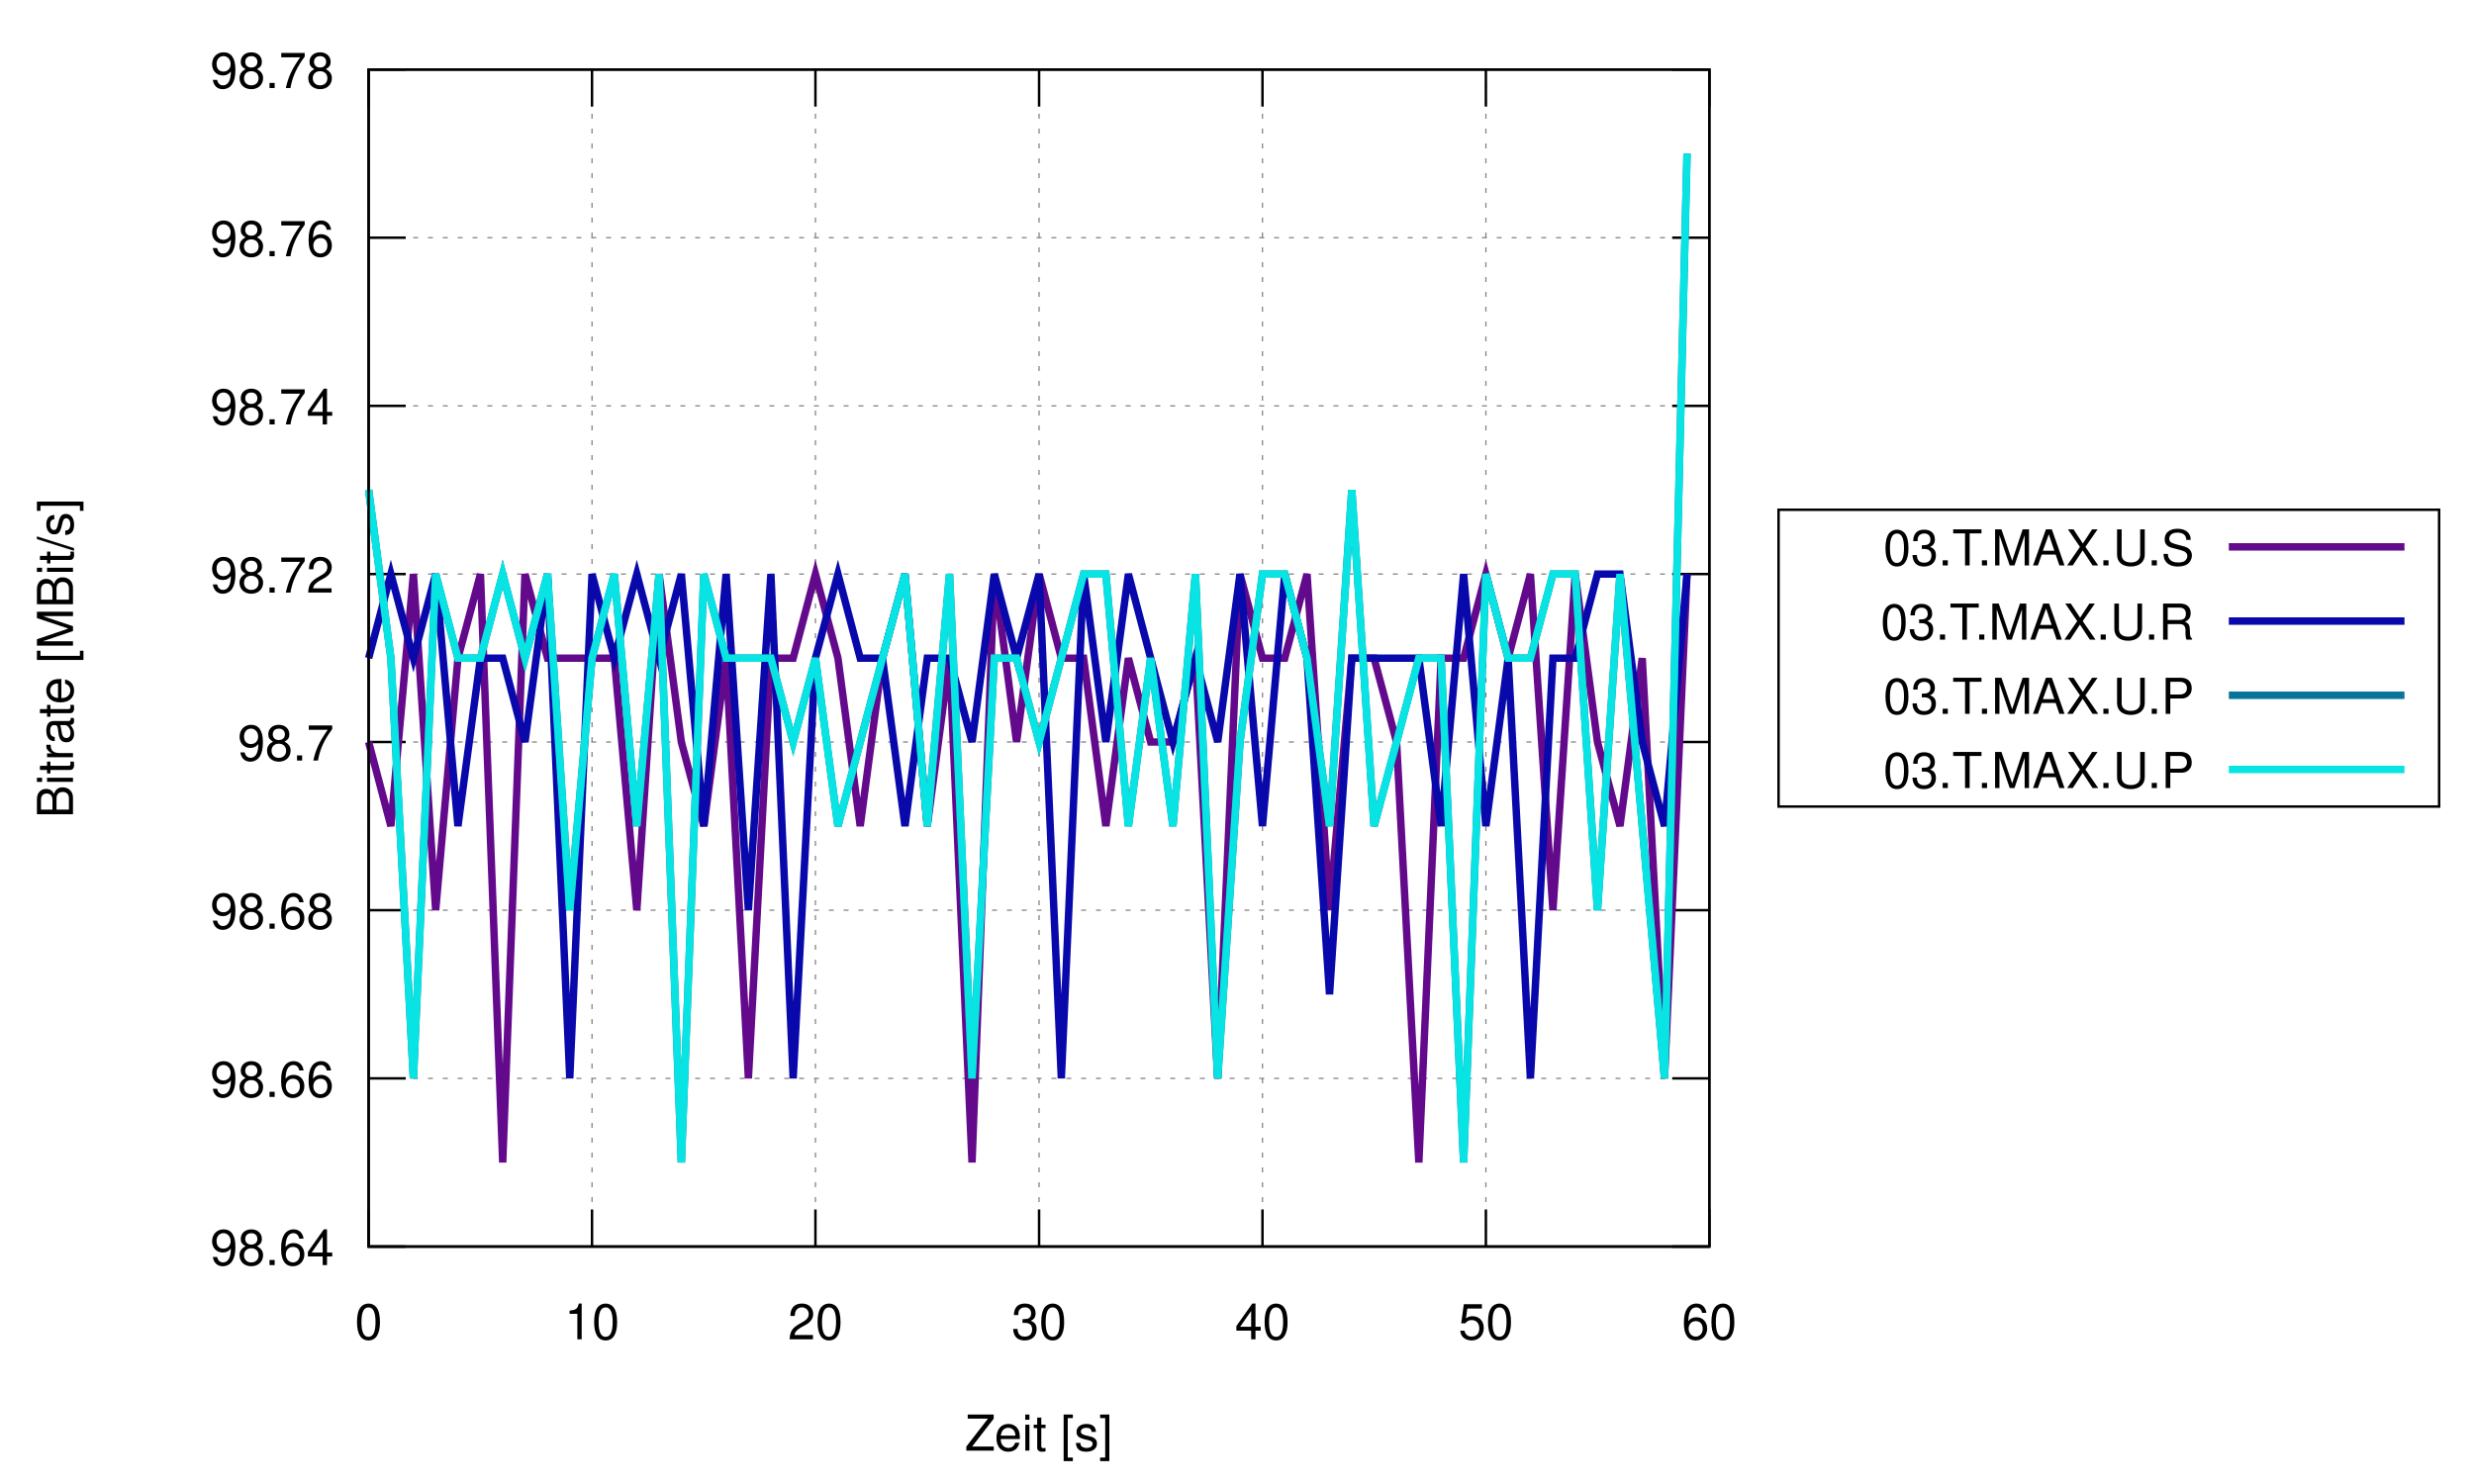
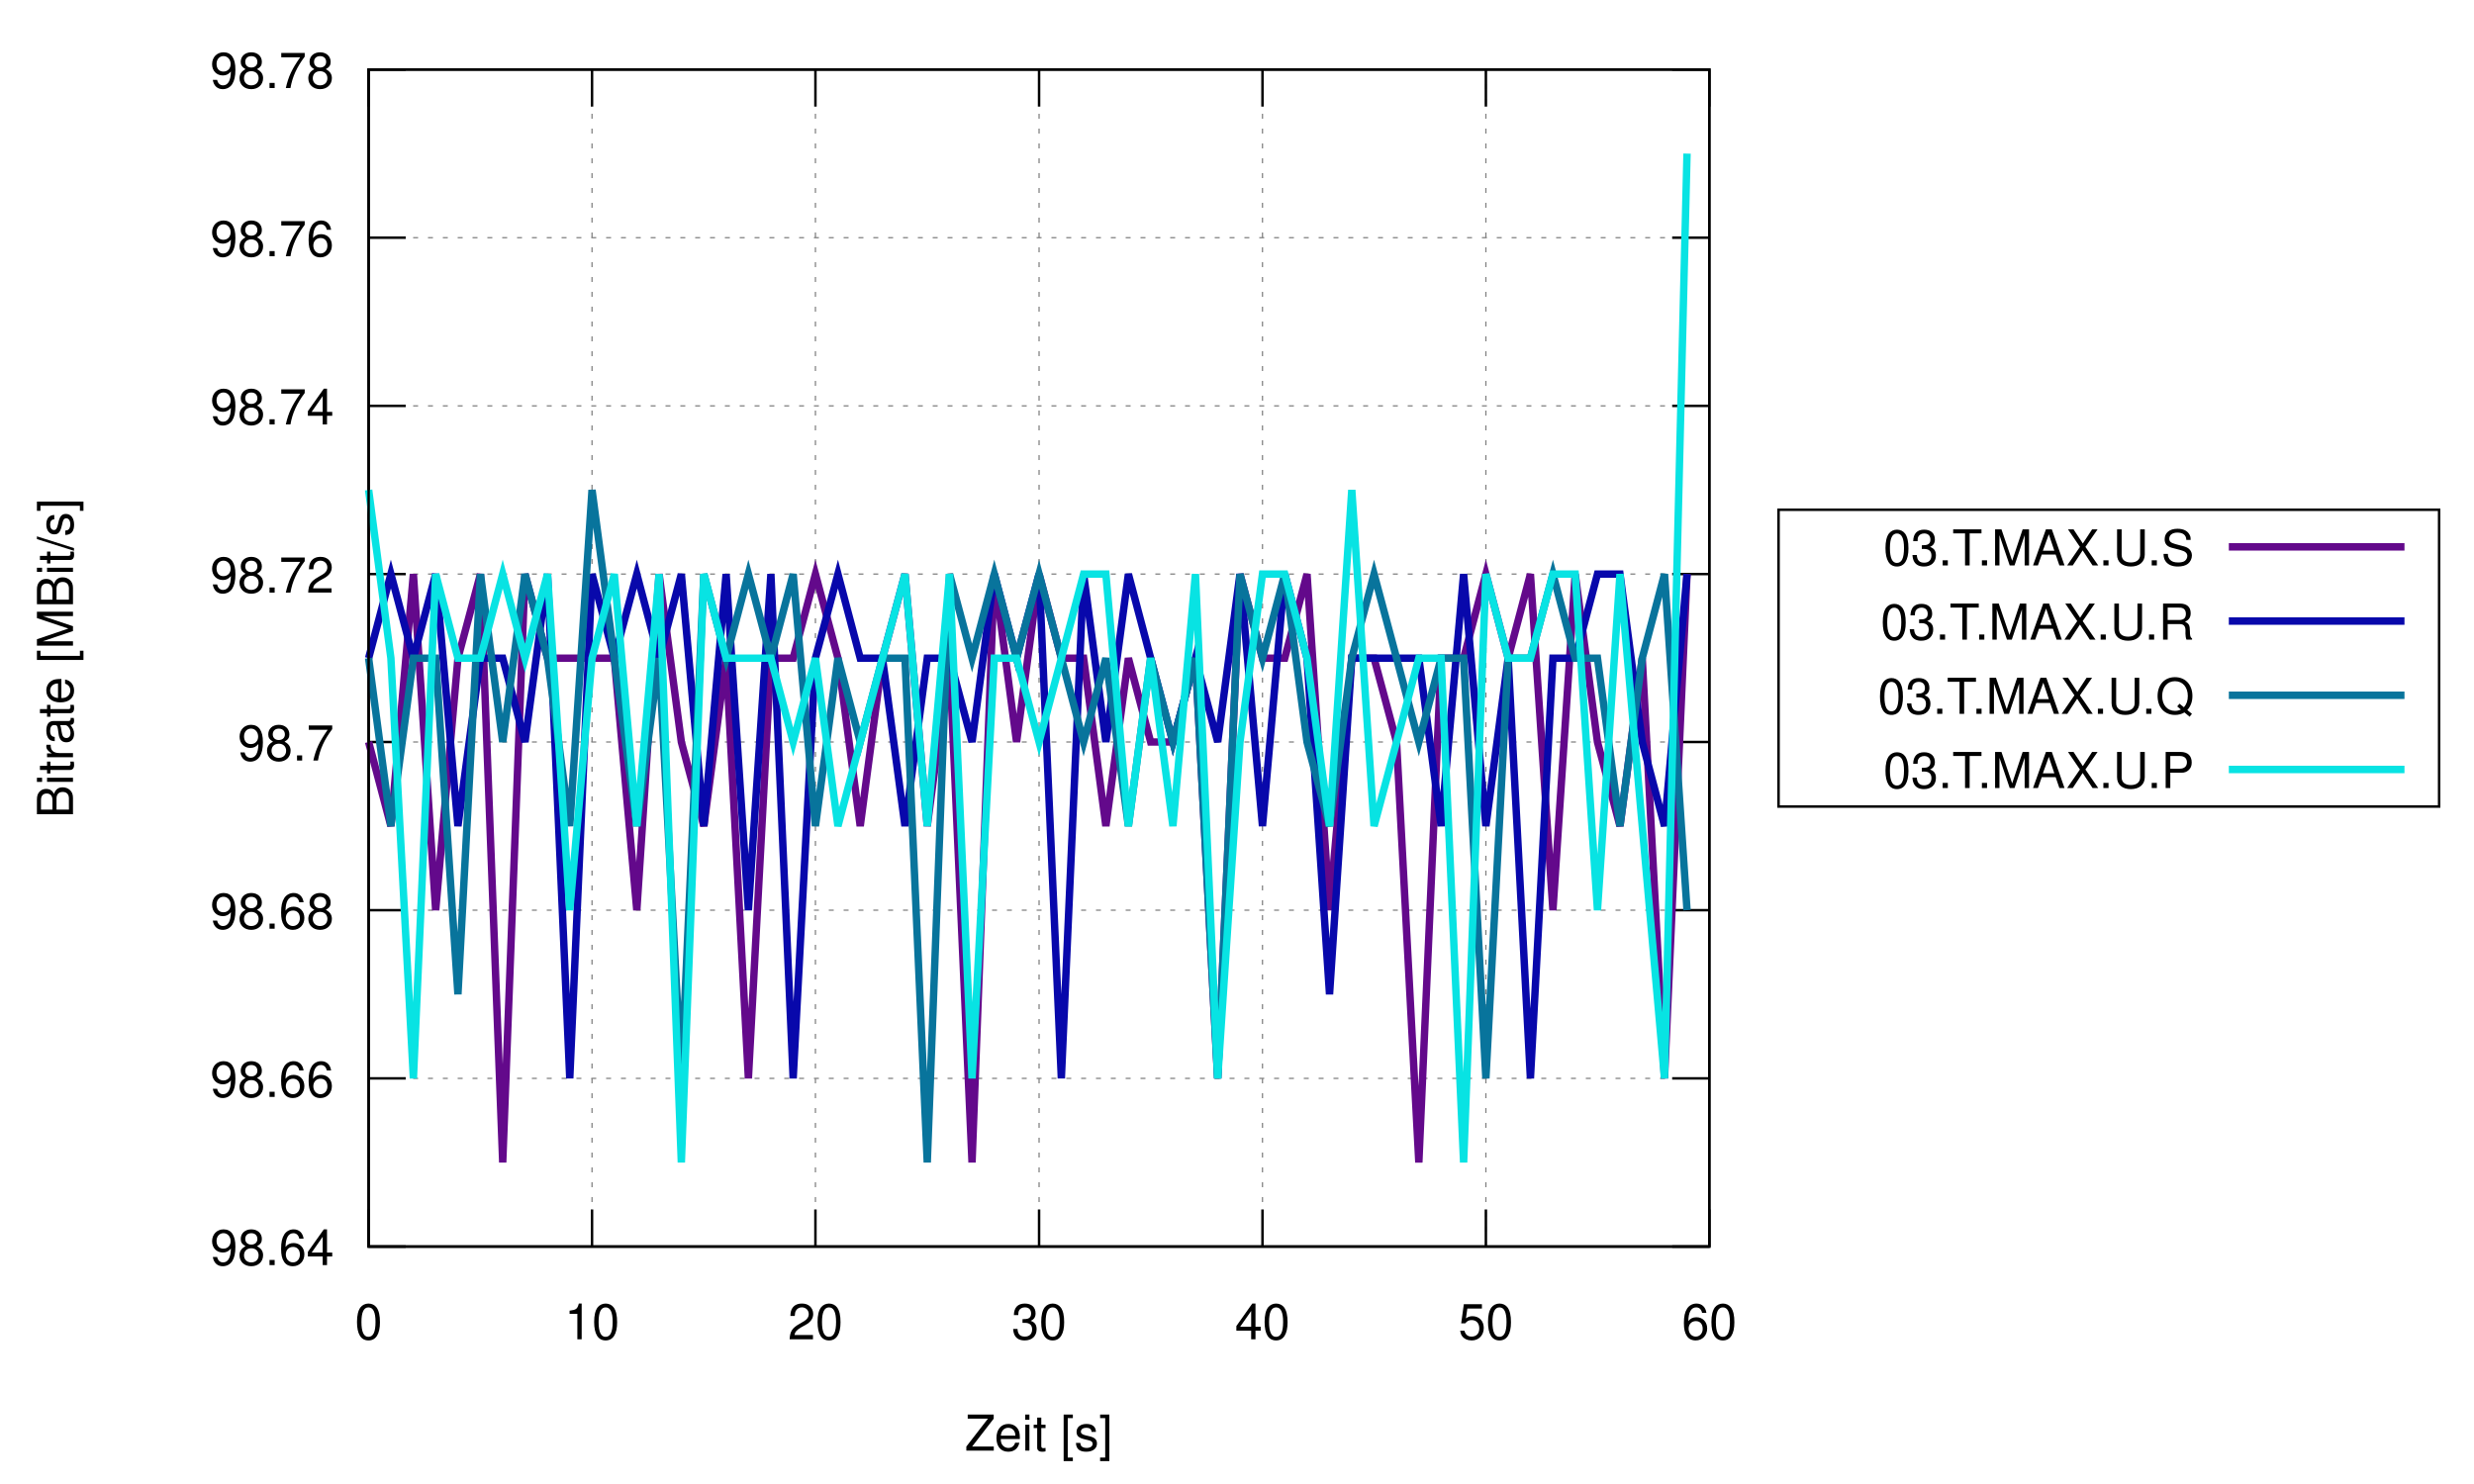
<svg xmlns="http://www.w3.org/2000/svg" xmlns:xlink="http://www.w3.org/1999/xlink" width="1000" height="600" viewBox="0 0 1000 600">
  <g id="gnuplot_canvas">
    <rect x="0" y="0" width="1000" height="600" fill="none" />
    <defs>
      <circle id="gpDot" r="0.5" stroke-width="0.5" />
      <path id="gpPt0" stroke-width="0.133" stroke="currentColor" d="M-1,0 h2 M0,-1 v2" />
      <path id="gpPt1" stroke-width="0.133" stroke="currentColor" d="M-1,-1 L1,1 M1,-1 L-1,1" />
      <path id="gpPt2" stroke-width="0.133" stroke="currentColor" d="M-1,0 L1,0 M0,-1 L0,1 M-1,-1 L1,1 M-1,1 L1,-1" />
      <rect id="gpPt3" stroke-width="0.133" stroke="currentColor" x="-1" y="-1" width="2" height="2" />
      <rect id="gpPt4" stroke-width="0.133" stroke="currentColor" fill="currentColor" x="-1" y="-1" width="2" height="2" />
      <circle id="gpPt5" stroke-width="0.133" stroke="currentColor" cx="0" cy="0" r="1" />
      <use xlink:href="#gpPt5" id="gpPt6" fill="currentColor" stroke="none" />
      <path id="gpPt7" stroke-width="0.133" stroke="currentColor" d="M0,-1.33 L-1.33,0.67 L1.33,0.67 z" />
      <use xlink:href="#gpPt7" id="gpPt8" fill="currentColor" stroke="none" />
      <use xlink:href="#gpPt7" id="gpPt9" stroke="currentColor" transform="rotate(180)" />
      <use xlink:href="#gpPt9" id="gpPt10" fill="currentColor" stroke="none" />
      <use xlink:href="#gpPt3" id="gpPt11" stroke="currentColor" transform="rotate(45)" />
      <use xlink:href="#gpPt11" id="gpPt12" fill="currentColor" stroke="none" />
      <path id="gpPt13" stroke-width="0.133" stroke="currentColor" d="M0,1.330 L1.265,0.411 L0.782,-1.067 L-0.782,-1.076 L-1.265,0.411 z" />
      <use xlink:href="#gpPt13" id="gpPt14" fill="currentColor" stroke="none" />
      <filter id="textbox" filterUnits="objectBoundingBox" x="0" y="0" height="1" width="1">
        <feFlood flood-color="white" flood-opacity="1" result="bgnd" />
        <feComposite in="SourceGraphic" in2="bgnd" operator="atop" />
      </filter>
      <filter id="greybox" filterUnits="objectBoundingBox" x="0" y="0" height="1" width="1">
        <feFlood flood-color="lightgrey" flood-opacity="1" result="grey" />
        <feComposite in="SourceGraphic" in2="grey" operator="atop" />
      </filter>
    </defs>
    <g fill="none" color="white" stroke="currentColor" stroke-width="1.00" stroke-linecap="butt" stroke-linejoin="miter">
</g>
    <g fill="none" color="black" stroke="currentColor" stroke-width="1.00" stroke-linecap="butt" stroke-linejoin="miter">
</g>
    <g fill="none" color="black" stroke="black" stroke-width="0.50" stroke-linecap="butt" stroke-linejoin="miter">
</g>
    <g fill="none" color="gray" stroke="currentColor" stroke-width="0.50" stroke-linecap="butt" stroke-linejoin="miter">
      <path stroke="gray" stroke-dasharray="2,4" class="gridline" d="M149.0,504.0 L690.9,504.0  " />
    </g>
    <g fill="none" color="gray" stroke="gray" stroke-width="1.00" stroke-linecap="butt" stroke-linejoin="miter">
</g>
    <g fill="none" color="black" stroke="currentColor" stroke-width="1.00" stroke-linecap="butt" stroke-linejoin="miter">
      <path stroke="black" d="M149.0,504.0 L164.0,504.0 M690.9,504.0 L675.9,504.0  " />
      <g transform="translate(135.0,511.5)" stroke="none" fill="black" font-family="Helvetica" font-size="20.00" text-anchor="end">
        <text>
          <tspan font-family="Helvetica"> 98.64</tspan>
        </text>
      </g>
    </g>
    <g fill="none" color="black" stroke="currentColor" stroke-width="1.00" stroke-linecap="butt" stroke-linejoin="miter">
</g>
    <g fill="none" color="black" stroke="black" stroke-width="0.50" stroke-linecap="butt" stroke-linejoin="miter">
</g>
    <g fill="none" color="gray" stroke="currentColor" stroke-width="0.50" stroke-linecap="butt" stroke-linejoin="miter">
      <path stroke="gray" stroke-dasharray="2,4" class="gridline" d="M149.0,436.0 L690.9,436.0  " />
    </g>
    <g fill="none" color="gray" stroke="gray" stroke-width="1.00" stroke-linecap="butt" stroke-linejoin="miter">
</g>
    <g fill="none" color="black" stroke="currentColor" stroke-width="1.00" stroke-linecap="butt" stroke-linejoin="miter">
      <path stroke="black" d="M149.0,436.0 L164.0,436.0 M690.9,436.0 L675.9,436.0  " />
      <g transform="translate(135.0,443.5)" stroke="none" fill="black" font-family="Helvetica" font-size="20.00" text-anchor="end">
        <text>
          <tspan font-family="Helvetica"> 98.66</tspan>
        </text>
      </g>
    </g>
    <g fill="none" color="black" stroke="currentColor" stroke-width="1.00" stroke-linecap="butt" stroke-linejoin="miter">
</g>
    <g fill="none" color="black" stroke="black" stroke-width="0.50" stroke-linecap="butt" stroke-linejoin="miter">
</g>
    <g fill="none" color="gray" stroke="currentColor" stroke-width="0.50" stroke-linecap="butt" stroke-linejoin="miter">
      <path stroke="gray" stroke-dasharray="2,4" class="gridline" d="M149.0,368.0 L690.9,368.0  " />
    </g>
    <g fill="none" color="gray" stroke="gray" stroke-width="1.00" stroke-linecap="butt" stroke-linejoin="miter">
</g>
    <g fill="none" color="black" stroke="currentColor" stroke-width="1.00" stroke-linecap="butt" stroke-linejoin="miter">
      <path stroke="black" d="M149.0,368.0 L164.0,368.0 M690.9,368.0 L675.9,368.0  " />
      <g transform="translate(135.0,375.5)" stroke="none" fill="black" font-family="Helvetica" font-size="20.00" text-anchor="end">
        <text>
          <tspan font-family="Helvetica"> 98.68</tspan>
        </text>
      </g>
    </g>
    <g fill="none" color="black" stroke="currentColor" stroke-width="1.00" stroke-linecap="butt" stroke-linejoin="miter">
</g>
    <g fill="none" color="black" stroke="black" stroke-width="0.50" stroke-linecap="butt" stroke-linejoin="miter">
</g>
    <g fill="none" color="gray" stroke="currentColor" stroke-width="0.50" stroke-linecap="butt" stroke-linejoin="miter">
      <path stroke="gray" stroke-dasharray="2,4" class="gridline" d="M149.0,300.0 L690.9,300.0  " />
    </g>
    <g fill="none" color="gray" stroke="gray" stroke-width="1.00" stroke-linecap="butt" stroke-linejoin="miter">
</g>
    <g fill="none" color="black" stroke="currentColor" stroke-width="1.00" stroke-linecap="butt" stroke-linejoin="miter">
      <path stroke="black" d="M149.0,300.0 L164.0,300.0 M690.9,300.0 L675.9,300.0  " />
      <g transform="translate(135.0,307.5)" stroke="none" fill="black" font-family="Helvetica" font-size="20.00" text-anchor="end">
        <text>
          <tspan font-family="Helvetica"> 98.7</tspan>
        </text>
      </g>
    </g>
    <g fill="none" color="black" stroke="currentColor" stroke-width="1.00" stroke-linecap="butt" stroke-linejoin="miter">
</g>
    <g fill="none" color="black" stroke="black" stroke-width="0.50" stroke-linecap="butt" stroke-linejoin="miter">
</g>
    <g fill="none" color="gray" stroke="currentColor" stroke-width="0.50" stroke-linecap="butt" stroke-linejoin="miter">
      <path stroke="gray" stroke-dasharray="2,4" class="gridline" d="M149.0,232.1 L690.9,232.1  " />
    </g>
    <g fill="none" color="gray" stroke="gray" stroke-width="1.00" stroke-linecap="butt" stroke-linejoin="miter">
</g>
    <g fill="none" color="black" stroke="currentColor" stroke-width="1.00" stroke-linecap="butt" stroke-linejoin="miter">
      <path stroke="black" d="M149.0,232.1 L164.0,232.1 M690.9,232.1 L675.9,232.1  " />
      <g transform="translate(135.0,239.6)" stroke="none" fill="black" font-family="Helvetica" font-size="20.00" text-anchor="end">
        <text>
          <tspan font-family="Helvetica"> 98.72</tspan>
        </text>
      </g>
    </g>
    <g fill="none" color="black" stroke="currentColor" stroke-width="1.00" stroke-linecap="butt" stroke-linejoin="miter">
</g>
    <g fill="none" color="black" stroke="black" stroke-width="0.50" stroke-linecap="butt" stroke-linejoin="miter">
</g>
    <g fill="none" color="gray" stroke="currentColor" stroke-width="0.50" stroke-linecap="butt" stroke-linejoin="miter">
      <path stroke="gray" stroke-dasharray="2,4" class="gridline" d="M149.0,164.1 L690.9,164.1  " />
    </g>
    <g fill="none" color="gray" stroke="gray" stroke-width="1.00" stroke-linecap="butt" stroke-linejoin="miter">
</g>
    <g fill="none" color="black" stroke="currentColor" stroke-width="1.00" stroke-linecap="butt" stroke-linejoin="miter">
      <path stroke="black" d="M149.0,164.1 L164.0,164.1 M690.9,164.1 L675.9,164.1  " />
      <g transform="translate(135.0,171.6)" stroke="none" fill="black" font-family="Helvetica" font-size="20.00" text-anchor="end">
        <text>
          <tspan font-family="Helvetica"> 98.74</tspan>
        </text>
      </g>
    </g>
    <g fill="none" color="black" stroke="currentColor" stroke-width="1.00" stroke-linecap="butt" stroke-linejoin="miter">
</g>
    <g fill="none" color="black" stroke="black" stroke-width="0.50" stroke-linecap="butt" stroke-linejoin="miter">
</g>
    <g fill="none" color="gray" stroke="currentColor" stroke-width="0.50" stroke-linecap="butt" stroke-linejoin="miter">
      <path stroke="gray" stroke-dasharray="2,4" class="gridline" d="M149.0,96.1 L690.9,96.1  " />
    </g>
    <g fill="none" color="gray" stroke="gray" stroke-width="1.00" stroke-linecap="butt" stroke-linejoin="miter">
</g>
    <g fill="none" color="black" stroke="currentColor" stroke-width="1.00" stroke-linecap="butt" stroke-linejoin="miter">
      <path stroke="black" d="M149.0,96.1 L164.0,96.1 M690.9,96.1 L675.9,96.1  " />
      <g transform="translate(135.0,103.6)" stroke="none" fill="black" font-family="Helvetica" font-size="20.00" text-anchor="end">
        <text>
          <tspan font-family="Helvetica"> 98.76</tspan>
        </text>
      </g>
    </g>
    <g fill="none" color="black" stroke="currentColor" stroke-width="1.00" stroke-linecap="butt" stroke-linejoin="miter">
</g>
    <g fill="none" color="black" stroke="black" stroke-width="0.50" stroke-linecap="butt" stroke-linejoin="miter">
</g>
    <g fill="none" color="gray" stroke="currentColor" stroke-width="0.50" stroke-linecap="butt" stroke-linejoin="miter">
      <path stroke="gray" stroke-dasharray="2,4" class="gridline" d="M149.0,28.1 L690.9,28.1  " />
    </g>
    <g fill="none" color="gray" stroke="gray" stroke-width="1.00" stroke-linecap="butt" stroke-linejoin="miter">
</g>
    <g fill="none" color="black" stroke="currentColor" stroke-width="1.00" stroke-linecap="butt" stroke-linejoin="miter">
      <path stroke="black" d="M149.0,28.1 L164.0,28.1 M690.9,28.1 L675.9,28.1  " />
      <g transform="translate(135.0,35.6)" stroke="none" fill="black" font-family="Helvetica" font-size="20.00" text-anchor="end">
        <text>
          <tspan font-family="Helvetica"> 98.78</tspan>
        </text>
      </g>
    </g>
    <g fill="none" color="black" stroke="currentColor" stroke-width="1.00" stroke-linecap="butt" stroke-linejoin="miter">
</g>
    <g fill="none" color="black" stroke="black" stroke-width="0.50" stroke-linecap="butt" stroke-linejoin="miter">
</g>
    <g fill="none" color="gray" stroke="currentColor" stroke-width="0.50" stroke-linecap="butt" stroke-linejoin="miter">
      <path stroke="gray" stroke-dasharray="2,4" class="gridline" d="M149.0,504.0 L149.0,28.1  " />
    </g>
    <g fill="none" color="gray" stroke="gray" stroke-width="1.00" stroke-linecap="butt" stroke-linejoin="miter">
</g>
    <g fill="none" color="black" stroke="currentColor" stroke-width="1.00" stroke-linecap="butt" stroke-linejoin="miter">
      <path stroke="black" d="M149.0,504.0 L149.0,489.0 M149.0,28.1 L149.0,43.1  " />
      <g transform="translate(149.0,541.5)" stroke="none" fill="black" font-family="Helvetica" font-size="20.00" text-anchor="middle">
        <text>
          <tspan font-family="Helvetica"> 0</tspan>
        </text>
      </g>
    </g>
    <g fill="none" color="black" stroke="currentColor" stroke-width="1.00" stroke-linecap="butt" stroke-linejoin="miter">
</g>
    <g fill="none" color="black" stroke="black" stroke-width="0.50" stroke-linecap="butt" stroke-linejoin="miter">
</g>
    <g fill="none" color="gray" stroke="currentColor" stroke-width="0.50" stroke-linecap="butt" stroke-linejoin="miter">
      <path stroke="gray" stroke-dasharray="2,4" class="gridline" d="M239.3,504.0 L239.3,28.1  " />
    </g>
    <g fill="none" color="gray" stroke="gray" stroke-width="1.00" stroke-linecap="butt" stroke-linejoin="miter">
</g>
    <g fill="none" color="black" stroke="currentColor" stroke-width="1.00" stroke-linecap="butt" stroke-linejoin="miter">
      <path stroke="black" d="M239.3,504.0 L239.3,489.0 M239.3,28.1 L239.3,43.1  " />
      <g transform="translate(239.3,541.5)" stroke="none" fill="black" font-family="Helvetica" font-size="20.00" text-anchor="middle">
        <text>
          <tspan font-family="Helvetica"> 10</tspan>
        </text>
      </g>
    </g>
    <g fill="none" color="black" stroke="currentColor" stroke-width="1.00" stroke-linecap="butt" stroke-linejoin="miter">
</g>
    <g fill="none" color="black" stroke="black" stroke-width="0.50" stroke-linecap="butt" stroke-linejoin="miter">
</g>
    <g fill="none" color="gray" stroke="currentColor" stroke-width="0.50" stroke-linecap="butt" stroke-linejoin="miter">
      <path stroke="gray" stroke-dasharray="2,4" class="gridline" d="M329.6,504.0 L329.6,28.1  " />
    </g>
    <g fill="none" color="gray" stroke="gray" stroke-width="1.00" stroke-linecap="butt" stroke-linejoin="miter">
</g>
    <g fill="none" color="black" stroke="currentColor" stroke-width="1.00" stroke-linecap="butt" stroke-linejoin="miter">
      <path stroke="black" d="M329.6,504.0 L329.6,489.0 M329.6,28.1 L329.6,43.1  " />
      <g transform="translate(329.6,541.5)" stroke="none" fill="black" font-family="Helvetica" font-size="20.00" text-anchor="middle">
        <text>
          <tspan font-family="Helvetica"> 20</tspan>
        </text>
      </g>
    </g>
    <g fill="none" color="black" stroke="currentColor" stroke-width="1.00" stroke-linecap="butt" stroke-linejoin="miter">
</g>
    <g fill="none" color="black" stroke="black" stroke-width="0.50" stroke-linecap="butt" stroke-linejoin="miter">
</g>
    <g fill="none" color="gray" stroke="currentColor" stroke-width="0.50" stroke-linecap="butt" stroke-linejoin="miter">
      <path stroke="gray" stroke-dasharray="2,4" class="gridline" d="M420.0,504.0 L420.0,28.1  " />
    </g>
    <g fill="none" color="gray" stroke="gray" stroke-width="1.00" stroke-linecap="butt" stroke-linejoin="miter">
</g>
    <g fill="none" color="black" stroke="currentColor" stroke-width="1.00" stroke-linecap="butt" stroke-linejoin="miter">
      <path stroke="black" d="M420.0,504.0 L420.0,489.0 M420.0,28.1 L420.0,43.1  " />
      <g transform="translate(420.0,541.5)" stroke="none" fill="black" font-family="Helvetica" font-size="20.00" text-anchor="middle">
        <text>
          <tspan font-family="Helvetica"> 30</tspan>
        </text>
      </g>
    </g>
    <g fill="none" color="black" stroke="currentColor" stroke-width="1.00" stroke-linecap="butt" stroke-linejoin="miter">
</g>
    <g fill="none" color="black" stroke="black" stroke-width="0.50" stroke-linecap="butt" stroke-linejoin="miter">
</g>
    <g fill="none" color="gray" stroke="currentColor" stroke-width="0.50" stroke-linecap="butt" stroke-linejoin="miter">
      <path stroke="gray" stroke-dasharray="2,4" class="gridline" d="M510.3,504.0 L510.3,28.1  " />
    </g>
    <g fill="none" color="gray" stroke="gray" stroke-width="1.00" stroke-linecap="butt" stroke-linejoin="miter">
</g>
    <g fill="none" color="black" stroke="currentColor" stroke-width="1.00" stroke-linecap="butt" stroke-linejoin="miter">
      <path stroke="black" d="M510.3,504.0 L510.3,489.0 M510.3,28.1 L510.3,43.1  " />
      <g transform="translate(510.3,541.5)" stroke="none" fill="black" font-family="Helvetica" font-size="20.00" text-anchor="middle">
        <text>
          <tspan font-family="Helvetica"> 40</tspan>
        </text>
      </g>
    </g>
    <g fill="none" color="black" stroke="currentColor" stroke-width="1.00" stroke-linecap="butt" stroke-linejoin="miter">
</g>
    <g fill="none" color="black" stroke="black" stroke-width="0.50" stroke-linecap="butt" stroke-linejoin="miter">
</g>
    <g fill="none" color="gray" stroke="currentColor" stroke-width="0.50" stroke-linecap="butt" stroke-linejoin="miter">
      <path stroke="gray" stroke-dasharray="2,4" class="gridline" d="M600.6,504.0 L600.6,28.1  " />
    </g>
    <g fill="none" color="gray" stroke="gray" stroke-width="1.00" stroke-linecap="butt" stroke-linejoin="miter">
</g>
    <g fill="none" color="black" stroke="currentColor" stroke-width="1.00" stroke-linecap="butt" stroke-linejoin="miter">
      <path stroke="black" d="M600.6,504.0 L600.6,489.0 M600.6,28.1 L600.6,43.1  " />
      <g transform="translate(600.6,541.5)" stroke="none" fill="black" font-family="Helvetica" font-size="20.00" text-anchor="middle">
        <text>
          <tspan font-family="Helvetica"> 50</tspan>
        </text>
      </g>
    </g>
    <g fill="none" color="black" stroke="currentColor" stroke-width="1.00" stroke-linecap="butt" stroke-linejoin="miter">
</g>
    <g fill="none" color="black" stroke="black" stroke-width="0.50" stroke-linecap="butt" stroke-linejoin="miter">
</g>
    <g fill="none" color="gray" stroke="currentColor" stroke-width="0.50" stroke-linecap="butt" stroke-linejoin="miter">
      <path stroke="gray" stroke-dasharray="2,4" class="gridline" d="M690.9,504.0 L690.9,28.1  " />
    </g>
    <g fill="none" color="gray" stroke="gray" stroke-width="1.00" stroke-linecap="butt" stroke-linejoin="miter">
</g>
    <g fill="none" color="black" stroke="currentColor" stroke-width="1.00" stroke-linecap="butt" stroke-linejoin="miter">
      <path stroke="black" d="M690.9,504.0 L690.9,489.0 M690.9,28.1 L690.9,43.1  " />
      <g transform="translate(690.9,541.5)" stroke="none" fill="black" font-family="Helvetica" font-size="20.00" text-anchor="middle">
        <text>
          <tspan font-family="Helvetica"> 60</tspan>
        </text>
      </g>
    </g>
    <g fill="none" color="black" stroke="currentColor" stroke-width="1.00" stroke-linecap="butt" stroke-linejoin="miter">
</g>
    <g fill="none" color="black" stroke="currentColor" stroke-width="1.00" stroke-linecap="butt" stroke-linejoin="miter">
      <path stroke="black" d="M149.0,28.1 L149.0,504.0 L690.9,504.0 L690.9,28.1 L149.0,28.1 Z  " />
    </g>
    <g fill="none" color="black" stroke="currentColor" stroke-width="1.00" stroke-linecap="butt" stroke-linejoin="miter">
      <g transform="translate(29.5,266.1) rotate(270)" stroke="none" fill="black" font-family="Helvetica" font-size="20.00" text-anchor="middle">
        <text>
          <tspan font-family="Helvetica">Bitrate [MBit/s]</tspan>
        </text>
      </g>
    </g>
    <g fill="none" color="black" stroke="currentColor" stroke-width="1.00" stroke-linecap="butt" stroke-linejoin="miter">
      <g transform="translate(419.9,586.5)" stroke="none" fill="black" font-family="Helvetica" font-size="20.00" text-anchor="middle">
        <text>
          <tspan font-family="Helvetica">Zeit [s]</tspan>
        </text>
      </g>
    </g>
    <g fill="none" color="black" stroke="currentColor" stroke-width="1.00" stroke-linecap="butt" stroke-linejoin="miter">
</g>
    <g fill="none" color="black" stroke="currentColor" stroke-width="1.00" stroke-linecap="butt" stroke-linejoin="miter">
      <path stroke="black" d="M718.9,326.1 L718.9,206.1 L985.9,206.1 L985.9,326.1 L718.9,326.1 Z  " />
    </g>
    <g id="gnuplot_plot_1">
      <g fill="none" color="white" stroke="black" stroke-width="3.00" stroke-linecap="butt" stroke-linejoin="miter">
</g>
      <g fill="none" color="black" stroke="currentColor" stroke-width="3.00" stroke-linecap="butt" stroke-linejoin="miter">
        <g transform="translate(886.9,228.6)" stroke="none" fill="black" font-family="Helvetica" font-size="20.00" text-anchor="end">
          <text>
            <tspan font-family="Helvetica">03.T.MAX.U.S</tspan>
          </text>
        </g>
      </g>
      <g fill="none" color="black" stroke="currentColor" stroke-width="3.00" stroke-linecap="butt" stroke-linejoin="miter">
        <path stroke="rgb( 99,   9, 139)" d="M900.9,221.1 L971.9,221.1 M149.0,300.0 L158.0,334.0 L167.1,232.1 L176.1,368.0 L185.1,266.1 L194.2,232.1   L203.2,470.0 L212.2,232.1 L221.3,266.1 L230.3,266.1 L239.3,266.1 L248.3,266.1 L257.4,368.0 L266.4,232.1   L275.4,300.0 L284.5,334.0 L293.5,266.1 L302.5,436.0 L311.6,266.1 L320.6,266.1 L329.6,232.1 L338.7,266.1   L347.7,334.0 L356.7,266.1 L365.8,232.1 L374.8,334.0 L383.8,266.1 L392.9,470.0 L401.9,232.1 L410.9,300.0   L420.0,232.1 L429.0,266.1 L438.0,266.1 L447.0,334.0 L456.1,266.1 L465.1,300.0 L474.1,300.0 L483.2,266.1   L492.2,436.0 L501.2,232.1 L510.3,266.1 L519.3,266.1 L528.3,232.1 L537.4,368.0 L546.4,266.1 L555.4,266.1   L564.5,300.0 L573.5,470.0 L582.5,266.1 L591.6,266.1 L600.6,232.1 L609.6,266.1 L618.6,232.1 L627.7,368.0   L636.7,232.1 L645.7,300.0 L654.8,334.0 L663.8,266.1 L672.8,436.0 L681.9,232.1  " />
      </g>
    </g>
    <g id="gnuplot_plot_2">
      <g fill="none" color="black" stroke="currentColor" stroke-width="3.00" stroke-linecap="butt" stroke-linejoin="miter">
        <g transform="translate(886.9,258.6)" stroke="none" fill="black" font-family="Helvetica" font-size="20.00" text-anchor="end">
          <text>
            <tspan font-family="Helvetica">03.T.MAX.U.R</tspan>
          </text>
        </g>
      </g>
      <g fill="none" color="black" stroke="currentColor" stroke-width="3.00" stroke-linecap="butt" stroke-linejoin="miter">
        <path stroke="rgb(  8,   8, 171)" d="M900.9,251.1 L971.9,251.1 M149.0,266.1 L158.0,232.1 L167.1,266.1 L176.1,232.1 L185.1,334.0 L194.2,266.1   L203.2,266.1 L212.2,300.0 L221.3,232.1 L230.3,436.0 L239.3,232.1 L248.3,266.1 L257.4,232.1 L266.4,266.1   L275.4,232.1 L284.5,334.0 L293.5,232.1 L302.5,368.0 L311.6,232.1 L320.6,436.0 L329.6,266.1 L338.7,232.1   L347.7,266.1 L356.7,266.1 L365.8,334.0 L374.8,266.1 L383.8,266.1 L392.9,300.0 L401.9,232.1 L410.9,266.1   L420.0,232.1 L429.0,436.0 L438.0,232.1 L447.0,300.0 L456.1,232.1 L465.1,266.1 L474.1,300.0 L483.2,266.1   L492.2,300.0 L501.2,232.1 L510.3,334.0 L519.3,232.1 L528.3,266.1 L537.4,402.0 L546.4,266.1 L555.4,266.1   L564.5,266.1 L573.5,266.1 L582.5,334.0 L591.6,232.1 L600.6,334.0 L609.6,266.1 L618.6,436.0 L627.7,266.1   L636.7,266.1 L645.7,232.1 L654.8,232.1 L663.8,300.0 L672.8,334.0 L681.9,232.1  " />
      </g>
    </g>
    <g id="gnuplot_plot_3">
      <g fill="none" color="black" stroke="currentColor" stroke-width="3.00" stroke-linecap="butt" stroke-linejoin="miter">
        <g transform="translate(886.9,288.6)" stroke="none" fill="black" font-family="Helvetica" font-size="20.00" text-anchor="end">
          <text>
-             <tspan font-family="Helvetica">03.T.MAX.U.P</tspan>
+             <tspan font-family="Helvetica">03.T.MAX.U.Q</tspan>
          </text>
        </g>
      </g>
      <g fill="none" color="black" stroke="currentColor" stroke-width="3.00" stroke-linecap="butt" stroke-linejoin="miter">
-         <path stroke="rgb(  8, 116, 156)" d="M900.9,281.1 L971.9,281.1 M149.0,198.1 L158.0,266.1 L167.1,436.0 L176.1,232.1 L185.1,266.1 L194.2,266.1   L203.2,232.1 L212.2,266.1 L221.3,232.1 L230.3,368.0 L239.3,266.1 L248.3,232.1 L257.4,334.0 L266.4,232.1   L275.4,470.0 L284.5,232.1 L293.5,266.1 L302.5,266.1 L311.6,266.1 L320.6,300.0 L329.6,266.1 L338.7,334.0   L347.7,300.0 L356.7,266.1 L365.8,232.1 L374.8,334.0 L383.8,232.1 L392.9,436.0 L401.9,266.1 L410.9,266.1   L420.0,300.0 L429.0,266.1 L438.0,232.1 L447.0,232.1 L456.1,334.0 L465.1,266.1 L474.1,334.0 L483.2,232.1   L492.2,436.0 L501.2,300.0 L510.3,232.1 L519.3,232.1 L528.3,266.1 L537.4,334.0 L546.4,198.1 L555.4,334.0   L564.5,300.0 L573.5,266.1 L582.5,266.1 L591.6,470.0 L600.6,232.1 L609.6,266.1 L618.6,266.1 L627.7,232.1   L636.7,232.1 L645.7,368.0 L654.8,232.1 L663.8,334.0 L672.8,436.0 L681.9,62.1  " />
+         <path stroke="rgb(  8, 116, 156)" d="M900.9,281.1 L971.9,281.1 M149.0,266.1 L158.0,334.0 L167.1,266.1 L176.1,266.1 L185.1,402.0 L194.2,232.1   L203.2,300.0 L212.2,232.1 L221.3,266.1 L230.3,334.0 L239.3,198.1 L248.3,266.1 L257.4,334.0 L266.4,266.1   L275.4,436.0 L284.5,232.1 L293.5,266.1 L302.5,232.1 L311.6,266.1 L320.6,232.1 L329.6,334.0 L338.7,266.1   L347.7,300.0 L356.7,266.1 L365.8,266.1 L374.8,470.0 L383.8,232.1 L392.9,266.1 L401.9,232.1 L410.9,266.1   L420.0,232.1 L429.0,266.1 L438.0,300.0 L447.0,266.1 L456.1,334.0 L465.1,266.1 L474.1,300.0 L483.2,266.1   L492.2,436.0 L501.2,232.1 L510.3,266.1 L519.3,232.1 L528.3,300.0 L537.4,334.0 L546.4,266.1 L555.4,232.1   L564.5,266.1 L573.5,300.0 L582.5,266.1 L591.6,266.1 L600.6,436.0 L609.6,266.1 L618.6,266.1 L627.7,232.1   L636.7,266.1 L645.7,266.1 L654.8,334.0 L663.8,266.1 L672.8,232.1 L681.9,368.0  " />
      </g>
    </g>
    <g id="gnuplot_plot_4">
      <g fill="none" color="black" stroke="currentColor" stroke-width="3.00" stroke-linecap="butt" stroke-linejoin="miter">
        <g transform="translate(886.9,318.6)" stroke="none" fill="black" font-family="Helvetica" font-size="20.00" text-anchor="end">
          <text>
            <tspan font-family="Helvetica">03.T.MAX.U.P</tspan>
          </text>
        </g>
      </g>
      <g fill="none" color="black" stroke="currentColor" stroke-width="3.00" stroke-linecap="butt" stroke-linejoin="miter">
        <path stroke="rgb(  8, 227, 227)" d="M900.9,311.1 L971.9,311.1 M149.0,198.1 L158.0,266.1 L167.1,436.0 L176.1,232.1 L185.1,266.1 L194.2,266.1   L203.2,232.1 L212.2,266.1 L221.3,232.1 L230.3,368.0 L239.3,266.1 L248.3,232.1 L257.4,334.0 L266.4,232.1   L275.4,470.0 L284.5,232.1 L293.5,266.1 L302.5,266.1 L311.6,266.1 L320.6,300.0 L329.6,266.1 L338.7,334.0   L347.7,300.0 L356.7,266.1 L365.8,232.1 L374.8,334.0 L383.8,232.1 L392.9,436.0 L401.9,266.1 L410.9,266.1   L420.0,300.0 L429.0,266.1 L438.0,232.1 L447.0,232.1 L456.1,334.0 L465.1,266.1 L474.1,334.0 L483.2,232.1   L492.2,436.0 L501.2,300.0 L510.3,232.1 L519.3,232.1 L528.3,266.1 L537.4,334.0 L546.4,198.1 L555.4,334.0   L564.5,300.0 L573.5,266.1 L582.5,266.1 L591.6,470.0 L600.6,232.1 L609.6,266.1 L618.6,266.1 L627.7,232.1   L636.7,232.1 L645.7,368.0 L654.8,232.1 L663.8,334.0 L672.8,436.0 L681.9,62.1  " />
      </g>
    </g>
    <g fill="none" color="white" stroke="rgb(  8, 227, 227)" stroke-width="2.00" stroke-linecap="butt" stroke-linejoin="miter">
</g>
    <g fill="none" color="black" stroke="currentColor" stroke-width="2.00" stroke-linecap="butt" stroke-linejoin="miter">
</g>
    <g fill="none" color="black" stroke="black" stroke-width="1.00" stroke-linecap="butt" stroke-linejoin="miter">
</g>
    <g fill="none" color="black" stroke="currentColor" stroke-width="1.00" stroke-linecap="butt" stroke-linejoin="miter">
      <path stroke="black" d="M149.0,28.1 L149.0,504.0 L690.9,504.0 L690.9,28.1 L149.0,28.1 Z  " />
    </g>
    <g fill="none" color="black" stroke="currentColor" stroke-width="1.00" stroke-linecap="butt" stroke-linejoin="miter">
</g>
  </g>
</svg>
